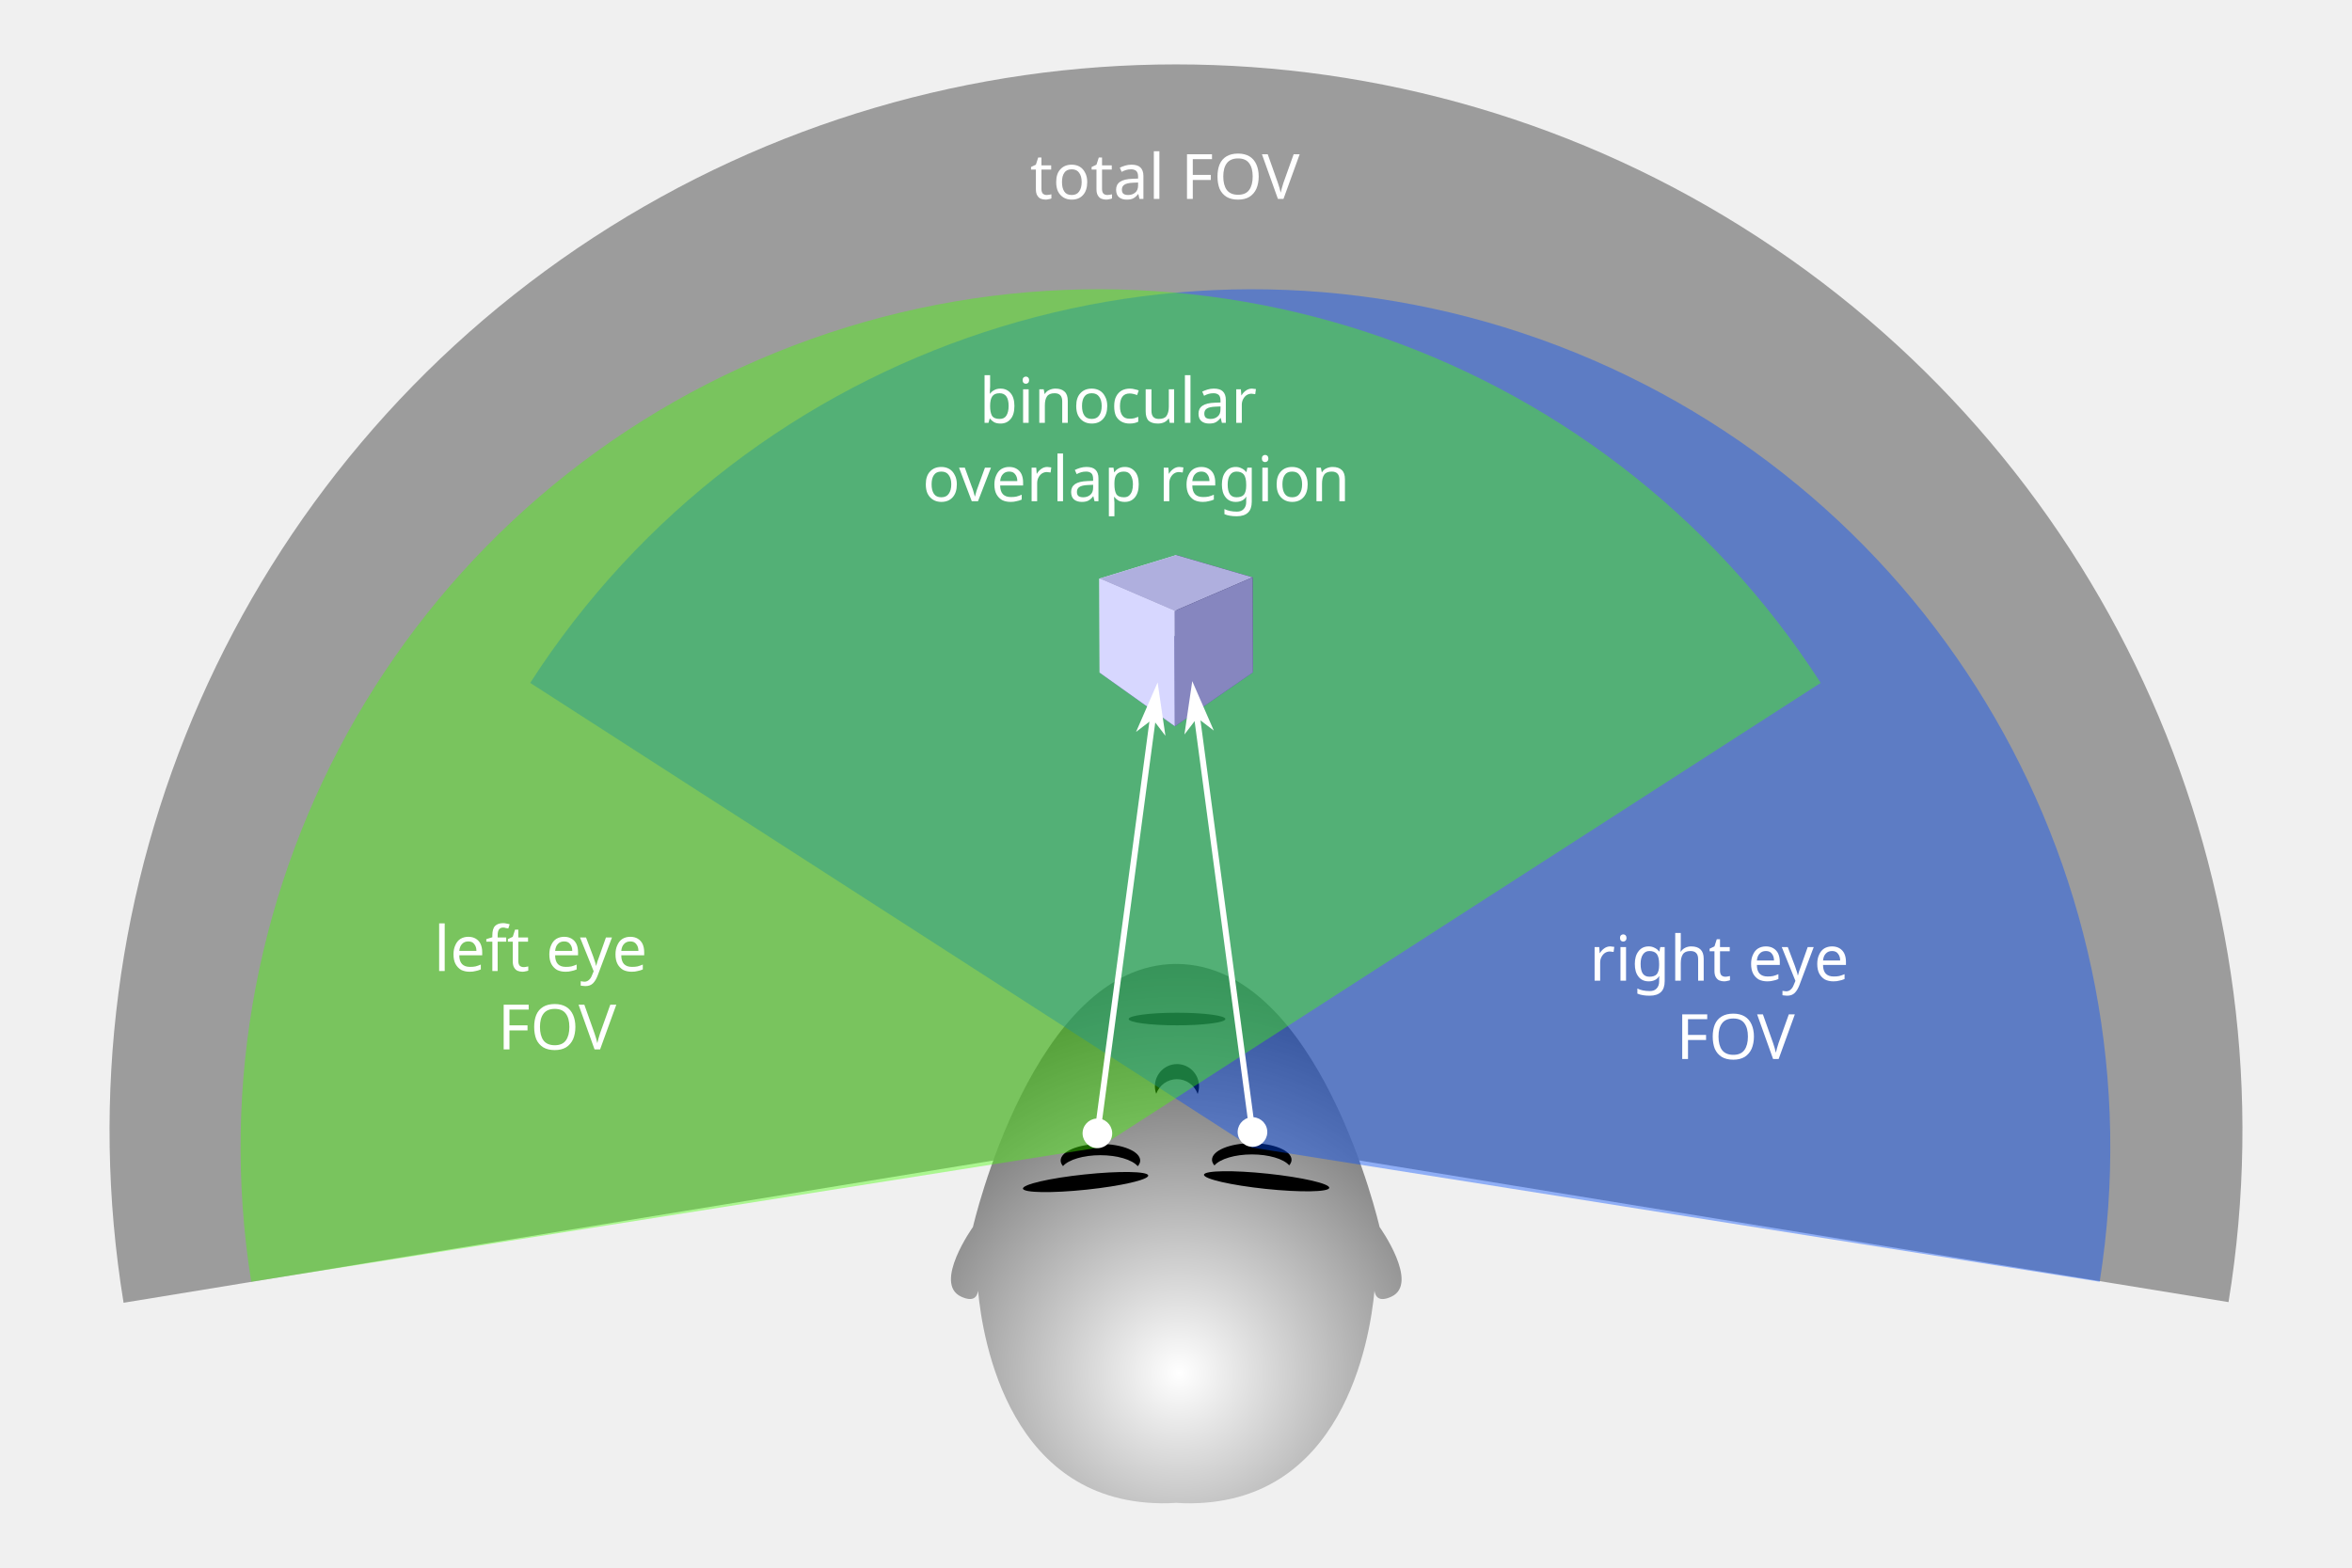
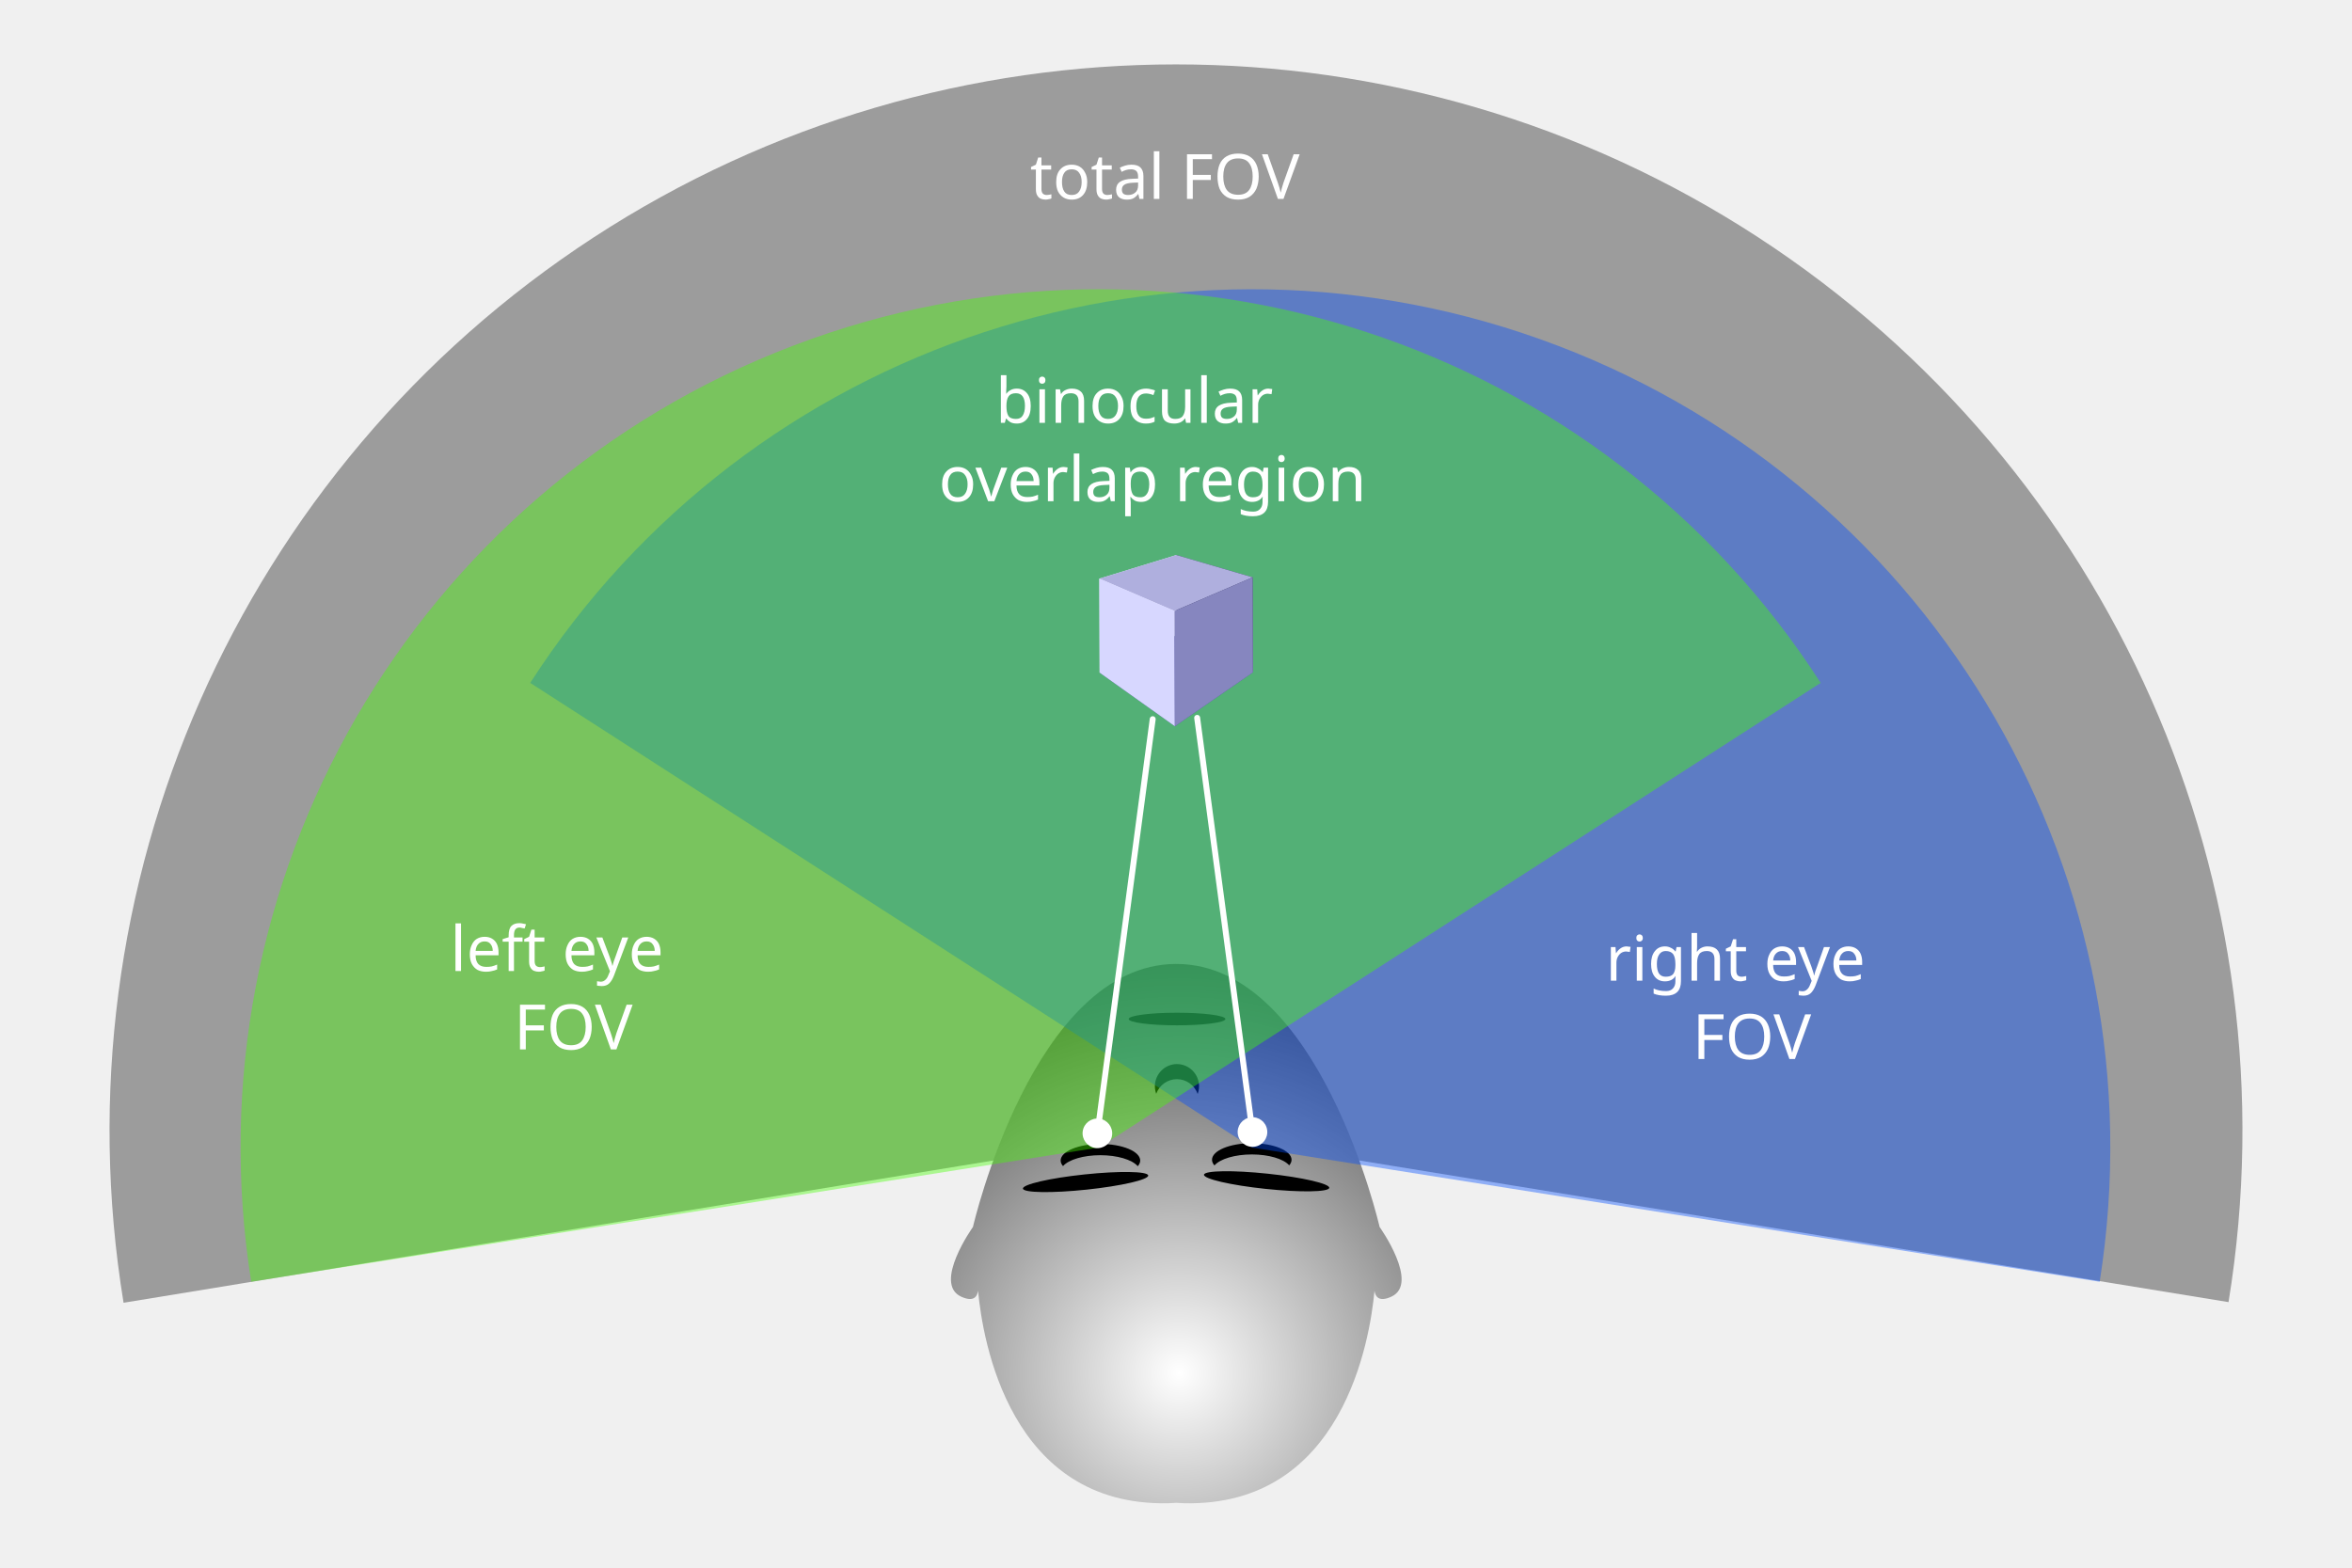
- <svg xmlns="http://www.w3.org/2000/svg" xmlns:xlink="http://www.w3.org/1999/xlink" width="600" height="400" viewBox="0 0 158.75 105.833" version="1.1" id="svg1">
-   <defs id="defs1">
-     <marker style="overflow:visible" id="DartArrow" refX="0" refY="0" orient="auto-start-reverse" markerWidth="1" markerHeight="1" viewBox="0 0 1 1" preserveAspectRatio="xMidYMid">
-       <path style="fill:#fff;fill-rule:evenodd;stroke:none" d="M 0,0 5,-5 -12.5,0 5,5 Z" transform="scale(-0.5)" id="path6" />
+ <svg xmlns="http://www.w3.org/2000/svg" xmlns:xlink="http://www.w3.org/1999/xlink" width="600" height="400" viewBox="0 0 158.75 105.833">
+   <defs>
+     <radialGradient xlink:href="#a" id="b" cx="73.861" cy="251.565" fx="73.861" fy="251.565" r="15.208" gradientTransform="matrix(2.0102 0 0 1.9916 -68.886 -408.32)" gradientUnits="userSpaceOnUse" />
+     <linearGradient id="a">
+       <stop style="stop-color:#fff;stop-opacity:1" offset="0" />
+       <stop style="stop-color:#3c3c3c;stop-opacity:1" offset="1" />
+     </linearGradient>
+     <marker style="overflow:visible" id="c" refX="0" refY="0" orient="auto" markerWidth="1" markerHeight="1" viewBox="0 0 1 1" preserveAspectRatio="xMidYMid">
+       <path transform="scale(.5)" style="fill:#fff;fill-rule:evenodd;stroke:none" d="M5 0c0 2.76-2.24 5-5 5s-5-2.24-5-5 2.3-5 5-5c2.76 0 5 2.24 5 5z" />
    </marker>
-     <marker style="overflow:visible" id="Dot" refX="0" refY="0" orient="auto" markerWidth="1" markerHeight="1" viewBox="0 0 1 1" preserveAspectRatio="xMidYMid">
-       <path transform="scale(0.5)" style="fill:#fff;fill-rule:evenodd;stroke:none" d="M 5,0 C 5,2.76 2.76,5 0,5 -2.76,5 -5,2.76 -5,0 c 0,-2.76 2.3,-5 5,-5 2.76,0 5,2.24 5,5 z" id="path17" />
-     </marker>
-     <linearGradient id="linearGradient10">
-       <stop style="stop-color:#ffffff;stop-opacity:1;" offset="0" id="stop10" />
-       <stop style="stop-color:#3c3c3c;stop-opacity:1;" offset="1" id="stop11" />
-     </linearGradient>
-     <radialGradient xlink:href="#linearGradient10" id="radialGradient11" cx="73.861" cy="251.565" fx="73.861" fy="251.565" r="15.208" gradientTransform="matrix(2.010201,0,0,1.991605,-68.88618,-408.32)" gradientUnits="userSpaceOnUse" />
  </defs>
-   <g id="layer1">
-     <path style="fill:#9c9c9c;fill-opacity:1;stroke:none;stroke-width:0.4;stroke-linecap:round;stroke-linejoin:round;stroke-dasharray:none;stroke-opacity:1" id="path68" d="M 8.341,87.948 A 71.979,71.979 0 0 1 40.058,16.034 a 71.979,71.979 0 0 1 78.597,-0.024 71.979,71.979 0 0 1 31.761,71.894 L 79.375,76.326 Z" />
-     <text xml:space="preserve" style="font-size:4.233px;font-family:FreeSerif;-inkscape-font-specification:'FreeSerif, Normal';fill:#9c9c9c;fill-opacity:1;stroke:none;stroke-width:0.4;stroke-linecap:round;stroke-linejoin:round;stroke-dasharray:none;stroke-opacity:1" x="69.529" y="13.431" id="text68">
-       <tspan id="tspan68" style="font-style:normal;font-variant:normal;font-weight:normal;font-stretch:normal;font-size:4.233px;font-family:sans-serif;-inkscape-font-specification:sans-serif;fill:#ffffff;fill-opacity:1;stroke:none;stroke-width:0.4;stroke-opacity:1" x="69.529" y="13.431">total FOV</tspan>
-     </text>
-     <path id="path4" style="fill:url(#radialGradient11);stroke-width:0.5;stroke-linecap:round;stroke-linejoin:round" d="m 79.379,65.075 c -9.639,0.02 -13.709,17.757 -13.709,17.757 0,0 -2.721,3.817 -0.795,4.704 0.811,0.374 1.076,0.032 1.141,-0.399 0.305,3.312 2.127,14.574 12.837,14.345 0.183,-0.004 0.362,-0.013 0.539,-0.026 0.178,0.013 0.357,0.023 0.541,0.027 10.711,0.23 12.532,-11.034 12.837,-14.345 0.065,0.43 0.33,0.773 1.141,0.399 1.927,-0.888 -0.795,-4.704 -0.795,-4.704 0,0 -4.07,-17.736 -13.709,-17.757 l -0.015,0.017 z" />
-     <g id="g76" transform="translate(-27.11712,-93.59473)">
-       <path id="path5" style="fill:#000000;fill-opacity:1;stroke-width:0.682;stroke-linecap:round;stroke-linejoin:round" d="m 101.391,170.824 a 2.685,1.12 0 0 0 -2.685,1.12 2.685,1.12 0 0 0 0.159,0.373 2.685,1.12 0 0 1 2.517,-0.736 2.685,1.12 0 0 1 2.529,0.744 2.685,1.12 0 0 0 0.165,-0.381 2.685,1.12 0 0 0 -2.685,-1.12 z" />
-       <path id="path5-3" style="fill:#000000;fill-opacity:1;stroke-width:0.589;stroke-linecap:round;stroke-linejoin:round" d="m 106.557,165.431 a 1.49,1.504 0 0 0 -1.489,1.504 1.49,1.504 0 0 0 0.088,0.501 1.49,1.504 0 0 1 1.396,-0.988 1.49,1.504 0 0 1 1.403,0.998 1.49,1.504 0 0 0 0.092,-0.512 1.49,1.504 0 0 0 -1.49,-1.504 z" />
-       <ellipse style="fill:#000000;fill-opacity:1;stroke-width:0.5;stroke-linecap:round;stroke-linejoin:round" id="path8" cx="106.562" cy="162.388" rx="3.264" ry="0.425" />
-       <ellipse style="fill:#000000;fill-opacity:1;stroke-width:0.539;stroke-linecap:round;stroke-linejoin:round" id="path9" cx="74.95" cy="183.09" rx="4.251" ry="0.518" transform="matrix(0.9944835,-0.1048929,0.1412052,0.9899803,0,0)" />
-       <path id="path5-2" style="fill:#000000;fill-opacity:1;stroke-width:0.682;stroke-linecap:round;stroke-linejoin:round" d="m 111.607,170.772 a 2.685,1.12 0 0 1 2.685,1.12 2.685,1.12 0 0 1 -0.159,0.373 2.685,1.12 0 0 0 -2.517,-0.736 2.685,1.12 0 0 0 -2.529,0.744 2.685,1.12 0 0 1 -0.165,-0.381 2.685,1.12 0 0 1 2.685,-1.12 z" />
-       <ellipse style="fill:#000000;fill-opacity:1;stroke-width:0.539;stroke-linecap:round;stroke-linejoin:round" id="path9-2" cx="-136.048" cy="160.681" rx="4.251" ry="0.518" transform="matrix(-0.9944835,-0.1048929,-0.1412052,0.9899803,0,0)" />
-     </g>
-     <path style="fill:#004dff;fill-opacity:0.403;stroke-width:0.778;stroke-linecap:round;stroke-linejoin:round" id="path11-3" d="M 157.867,-51.479 A 57.937,57.937 0 0 1 107.703,1.562 57.937,57.937 0 0 1 45.462,-36.595 l 54.635,-19.279 z" transform="matrix(0.972993,0.2308347,0.2308347,-0.972993,0,0)" />
-     <path style="display:inline;fill:#44ff00;fill-opacity:0.399;stroke-width:0.778;stroke-linecap:round;stroke-linejoin:round" id="path78" d="m 3.477,-88.107 a 57.937,57.937 0 0 1 -50.164,53.041 57.937,57.937 0 0 1 -62.241,-38.157 l 54.635,-19.279 z" transform="rotate(166.6538)" />
-     <text xml:space="preserve" style="font-style:normal;font-variant:normal;font-weight:normal;font-stretch:normal;font-size:4.233px;font-family:sans-serif;-inkscape-font-specification:sans-serif;text-align:center;text-anchor:middle;fill:#ffffff;fill-opacity:1;stroke:none;stroke-width:0.4;stroke-linecap:round;stroke-linejoin:round;stroke-dasharray:none;stroke-opacity:1" x="40.342" y="65.552" id="text69">
-       <tspan id="tspan69" style="text-align:center;text-anchor:middle;stroke-width:0.4" x="40.342" y="65.552">left eye</tspan>
-       <tspan style="text-align:center;text-anchor:middle;stroke-width:0.4" x="40.342" y="70.843" id="tspan70">FOV</tspan>
-     </text>
-     <text xml:space="preserve" style="font-style:normal;font-variant:normal;font-weight:normal;font-stretch:normal;font-size:4.233px;font-family:sans-serif;-inkscape-font-specification:sans-serif;text-align:center;text-anchor:middle;fill:#ffffff;fill-opacity:1;stroke:none;stroke-width:0.4;stroke-linecap:round;stroke-linejoin:round;stroke-dasharray:none;stroke-opacity:1" x="119.889" y="66.202" id="text69-0">
-       <tspan style="text-align:center;text-anchor:middle;stroke-width:0.4" x="119.889" y="66.202" id="tspan71">right eye</tspan>
-       <tspan style="text-align:center;text-anchor:middle;stroke-width:0.4" x="119.889" y="71.494" id="tspan70-3">FOV</tspan>
-     </text>
-     <g id="g54" style="fill:#004dff;fill-opacity:1;stroke-width:1.89;stroke-linecap:round;stroke-linejoin:round">
-       <path id="path59" style="fill:#e9e9ff;fill-rule:evenodd;stroke:none;stroke-linejoin:round" d="m 79.417,42.879 -5.196,2.534 -0.021,-6.351 5.199,-1.593 z" points="74.221,45.413 74.201,39.063 79.4,37.469 79.417,42.879 " />
-       <path id="path54" style="fill:#353564;fill-rule:evenodd;stroke:none;stroke-linejoin:round" d="m 84.569,45.389 -0.021,-6.416 -5.148,-1.504 0.018,5.41 z" points="84.548,38.974 79.4,37.469 79.417,42.879 84.569,45.389 " />
-       <path id="path55" style="fill:#4d4d9f;fill-rule:evenodd;stroke:none;stroke-linejoin:round" d="m 84.569,45.389 -5.27,3.641 -5.077,-3.617 5.196,-2.534 z" points="79.299,49.03 74.221,45.413 79.417,42.879 84.569,45.389 " />
-       <path id="path58" style="fill:#afafde;fill-rule:evenodd;stroke:none;stroke-linejoin:round" d="m 84.548,38.974 -5.275,2.273 -5.073,-2.184 5.199,-1.593 z" points="79.273,41.247 74.201,39.063 79.4,37.469 84.548,38.974 " />
-       <path id="path57" style="fill:#d7d7ff;fill-rule:evenodd;stroke:none;stroke-linejoin:round" d="m 79.299,49.03 -0.025,-7.783 -5.073,-2.184 0.021,6.351 z" points="79.273,41.247 74.201,39.063 74.221,45.413 79.299,49.03 " />
-       <path id="path56" style="fill:#8686bf;fill-rule:evenodd;stroke:none;stroke-linejoin:round" d="m 84.569,45.389 -5.27,3.641 -0.025,-7.783 5.275,-2.273 z" points="79.299,49.03 79.273,41.247 84.548,38.974 84.569,45.389 " />
-     </g>
-     <path style="display:inline;fill:#004dff;fill-opacity:1;stroke:#ffffff;stroke-width:0.4;stroke-linecap:round;stroke-linejoin:round;stroke-dasharray:none;stroke-opacity:1;marker-start:url(#Dot);marker-end:url(#DartArrow)" d="M 74.069,76.511 77.803,48.55" id="path65" />
-     <text xml:space="preserve" style="font-style:normal;font-variant:normal;font-weight:normal;font-stretch:normal;font-size:4.233px;font-family:sans-serif;-inkscape-font-specification:sans-serif;text-align:center;text-anchor:middle;fill:#ffffff;fill-opacity:1;stroke:none;stroke-width:0.4;stroke-linecap:round;stroke-linejoin:round;stroke-dasharray:none;stroke-opacity:1" x="79.313" y="28.548" id="text78">
-       <tspan id="tspan78" style="fill:#ffffff;fill-opacity:1;stroke-width:0.4" x="79.313" y="28.548">binocular</tspan>
-       <tspan style="fill:#ffffff;fill-opacity:1;stroke-width:0.4" x="79.986" y="33.839" id="tspan80">overlap region </tspan>
-     </text>
-     <path style="display:inline;fill:#004dff;fill-opacity:1;stroke:#ffffff;stroke-width:0.4;stroke-linecap:round;stroke-linejoin:round;stroke-dasharray:none;stroke-opacity:1;marker-start:url(#Dot);marker-end:url(#DartArrow)" d="M 84.537,76.423 80.803,48.461" id="path79" />
+   <path style="fill:#9c9c9c;fill-opacity:1;stroke:none;stroke-width:.4;stroke-linecap:round;stroke-linejoin:round;stroke-dasharray:none;stroke-opacity:1" d="M8.34 87.948a71.979 71.979 0 0 1 31.718-71.914 71.979 71.979 0 0 1 78.597-.023 71.979 71.979 0 0 1 31.761 71.894L79.375 76.326Z" />
+   <text xml:space="preserve" style="font-size:4.233px;font-family:FreeSerif;-inkscape-font-specification:'FreeSerif, Normal';fill:#9c9c9c;fill-opacity:1;stroke:none;stroke-width:.4;stroke-linecap:round;stroke-linejoin:round;stroke-dasharray:none;stroke-opacity:1" x="69.529" y="13.431">
+     <tspan style="font-style:normal;font-variant:normal;font-weight:400;font-stretch:normal;font-size:4.233px;font-family:sans-serif;-inkscape-font-specification:sans-serif;fill:#fff;fill-opacity:1;stroke:none;stroke-width:.4;stroke-opacity:1" x="69.529" y="13.431">total FOV</tspan>
+   </text>
+   <path style="fill:url(#b);stroke-width:.5;stroke-linecap:round;stroke-linejoin:round" d="M79.38 65.075c-9.64.02-13.71 17.757-13.71 17.757s-2.721 3.816-.795 4.704c.812.374 1.077.031 1.141-.4.306 3.313 2.127 14.575 12.838 14.346a9.52 9.52 0 0 0 .54-.027c.177.014.357.023.54.027 10.711.23 12.532-11.034 12.837-14.345.065.43.33.773 1.141.399 1.927-.888-.794-4.704-.794-4.704s-4.07-17.736-13.71-17.757l-.014.017z" />
+   <g transform="translate(-27.117 -93.595)">
+     <path style="fill:#000;fill-opacity:1;stroke-width:.682;stroke-linecap:round;stroke-linejoin:round" d="M101.391 170.824a2.685 1.12 0 0 0-2.685 1.12 2.685 1.12 0 0 0 .16.373 2.685 1.12 0 0 1 2.517-.736 2.685 1.12 0 0 1 2.528.744 2.685 1.12 0 0 0 .166-.38 2.685 1.12 0 0 0-2.686-1.121z" />
+     <path style="fill:#000;fill-opacity:1;stroke-width:.589;stroke-linecap:round;stroke-linejoin:round" d="M106.557 165.43a1.49 1.504 0 0 0-1.49 1.505 1.49 1.504 0 0 0 .089.5 1.49 1.504 0 0 1 1.396-.987 1.49 1.504 0 0 1 1.403.998 1.49 1.504 0 0 0 .092-.511 1.49 1.504 0 0 0-1.49-1.504z" />
+     <ellipse style="fill:#000;fill-opacity:1;stroke-width:.5;stroke-linecap:round;stroke-linejoin:round" cx="106.562" cy="162.388" rx="3.264" ry=".425" />
+     <ellipse style="fill:#000;fill-opacity:1;stroke-width:.539;stroke-linecap:round;stroke-linejoin:round" cx="74.95" cy="183.09" rx="4.251" ry=".518" transform="matrix(.99448 -.1049 .1412 .98998 0 0)" />
+     <path style="fill:#000;fill-opacity:1;stroke-width:.682;stroke-linecap:round;stroke-linejoin:round" d="M111.607 170.772a2.685 1.12 0 0 1 2.685 1.12 2.685 1.12 0 0 1-.159.374 2.685 1.12 0 0 0-2.517-.736 2.685 1.12 0 0 0-2.529.744 2.685 1.12 0 0 1-.165-.381 2.685 1.12 0 0 1 2.685-1.121z" />
+     <ellipse style="fill:#000;fill-opacity:1;stroke-width:.539;stroke-linecap:round;stroke-linejoin:round" cx="-136.048" cy="160.681" rx="4.251" ry=".518" transform="matrix(-.99448 -.1049 -.1412 .98998 0 0)" />
  </g>
+   <path style="fill:#004dff;fill-opacity:.403;stroke-width:.778;stroke-linecap:round;stroke-linejoin:round" d="M157.867-51.48a57.937 57.937 0 0 1-50.164 53.042 57.937 57.937 0 0 1-62.24-38.157l54.634-19.279z" transform="scale(1 -1) rotate(-13.346)" />
+   <path style="display:inline;fill:#4f0;fill-opacity:.399;stroke-width:.778;stroke-linecap:round;stroke-linejoin:round" d="M3.477-88.107a57.937 57.937 0 0 1-50.164 53.041 57.937 57.937 0 0 1-62.241-38.157L-54.293-92.5z" transform="rotate(166.654)" />
+   <text xml:space="preserve" style="font-style:normal;font-variant:normal;font-weight:400;font-stretch:normal;font-size:4.233px;font-family:sans-serif;-inkscape-font-specification:sans-serif;text-align:center;text-anchor:middle;fill:#fff;fill-opacity:1;stroke:none;stroke-width:.4;stroke-linecap:round;stroke-linejoin:round;stroke-dasharray:none;stroke-opacity:1" x="40.342" y="65.552">
+     <tspan style="text-align:center;text-anchor:middle;stroke-width:.4" x="40.342" y="65.552">left eye</tspan>
+     <tspan style="text-align:center;text-anchor:middle;stroke-width:.4" x="40.342" y="70.843">FOV</tspan>
+   </text>
+   <text xml:space="preserve" style="font-style:normal;font-variant:normal;font-weight:400;font-stretch:normal;font-size:4.233px;font-family:sans-serif;-inkscape-font-specification:sans-serif;text-align:center;text-anchor:middle;fill:#fff;fill-opacity:1;stroke:none;stroke-width:.4;stroke-linecap:round;stroke-linejoin:round;stroke-dasharray:none;stroke-opacity:1" x="119.889" y="66.202">
+     <tspan style="text-align:center;text-anchor:middle;stroke-width:.4" x="119.889" y="66.202">right eye</tspan>
+     <tspan style="text-align:center;text-anchor:middle;stroke-width:.4" x="119.889" y="71.494">FOV</tspan>
+   </text>
+   <g style="fill:#004dff;fill-opacity:1;stroke-width:1.89;stroke-linecap:round;stroke-linejoin:round">
+     <path style="fill:#e9e9ff;fill-rule:evenodd;stroke:none;stroke-linejoin:round" d="m79.417 42.879-5.196 2.534-.02-6.35 5.199-1.594z" />
+     <path style="fill:#353564;fill-rule:evenodd;stroke:none;stroke-linejoin:round" d="m84.569 45.389-.02-6.415-5.149-1.505.017 5.41z" />
+     <path style="fill:#4d4d9f;fill-rule:evenodd;stroke:none;stroke-linejoin:round" d="m84.569 45.389-5.27 3.64-5.078-3.616 5.196-2.534z" />
+     <path style="fill:#afafde;fill-rule:evenodd;stroke:none;stroke-linejoin:round" d="m84.548 38.974-5.275 2.273-5.072-2.184 5.199-1.594z" />
+     <path style="fill:#d7d7ff;fill-rule:evenodd;stroke:none;stroke-linejoin:round" d="m79.299 49.03-.025-7.783-5.073-2.184.02 6.35z" />
+     <path style="fill:#8686bf;fill-rule:evenodd;stroke:none;stroke-linejoin:round" d="m84.569 45.389-5.27 3.64-.025-7.782 5.274-2.273z" />
+   </g>
+   <path style="display:inline;fill:#004dff;fill-opacity:1;stroke:#fff;stroke-width:.4;stroke-linecap:round;stroke-linejoin:round;stroke-dasharray:none;stroke-opacity:1;marker-start:url(#c);marker-end:url(#DartArrow)" d="m74.069 76.511 3.734-27.961" />
+   <text xml:space="preserve" style="font-style:normal;font-variant:normal;font-weight:400;font-stretch:normal;font-size:4.233px;font-family:sans-serif;-inkscape-font-specification:sans-serif;text-align:center;text-anchor:middle;fill:#fff;fill-opacity:1;stroke:none;stroke-width:.4;stroke-linecap:round;stroke-linejoin:round;stroke-dasharray:none;stroke-opacity:1" x="79.313" y="28.548">
+     <tspan style="fill:#fff;fill-opacity:1;stroke-width:.4" x="79.313" y="28.548">binocular</tspan>
+     <tspan style="fill:#fff;fill-opacity:1;stroke-width:.4" x="79.986" y="33.839">overlap region </tspan>
+   </text>
+   <path style="display:inline;fill:#004dff;fill-opacity:1;stroke:#fff;stroke-width:.4;stroke-linecap:round;stroke-linejoin:round;stroke-dasharray:none;stroke-opacity:1;marker-start:url(#c);marker-end:url(#DartArrow)" d="m84.537 76.423-3.734-27.962" />
</svg>
